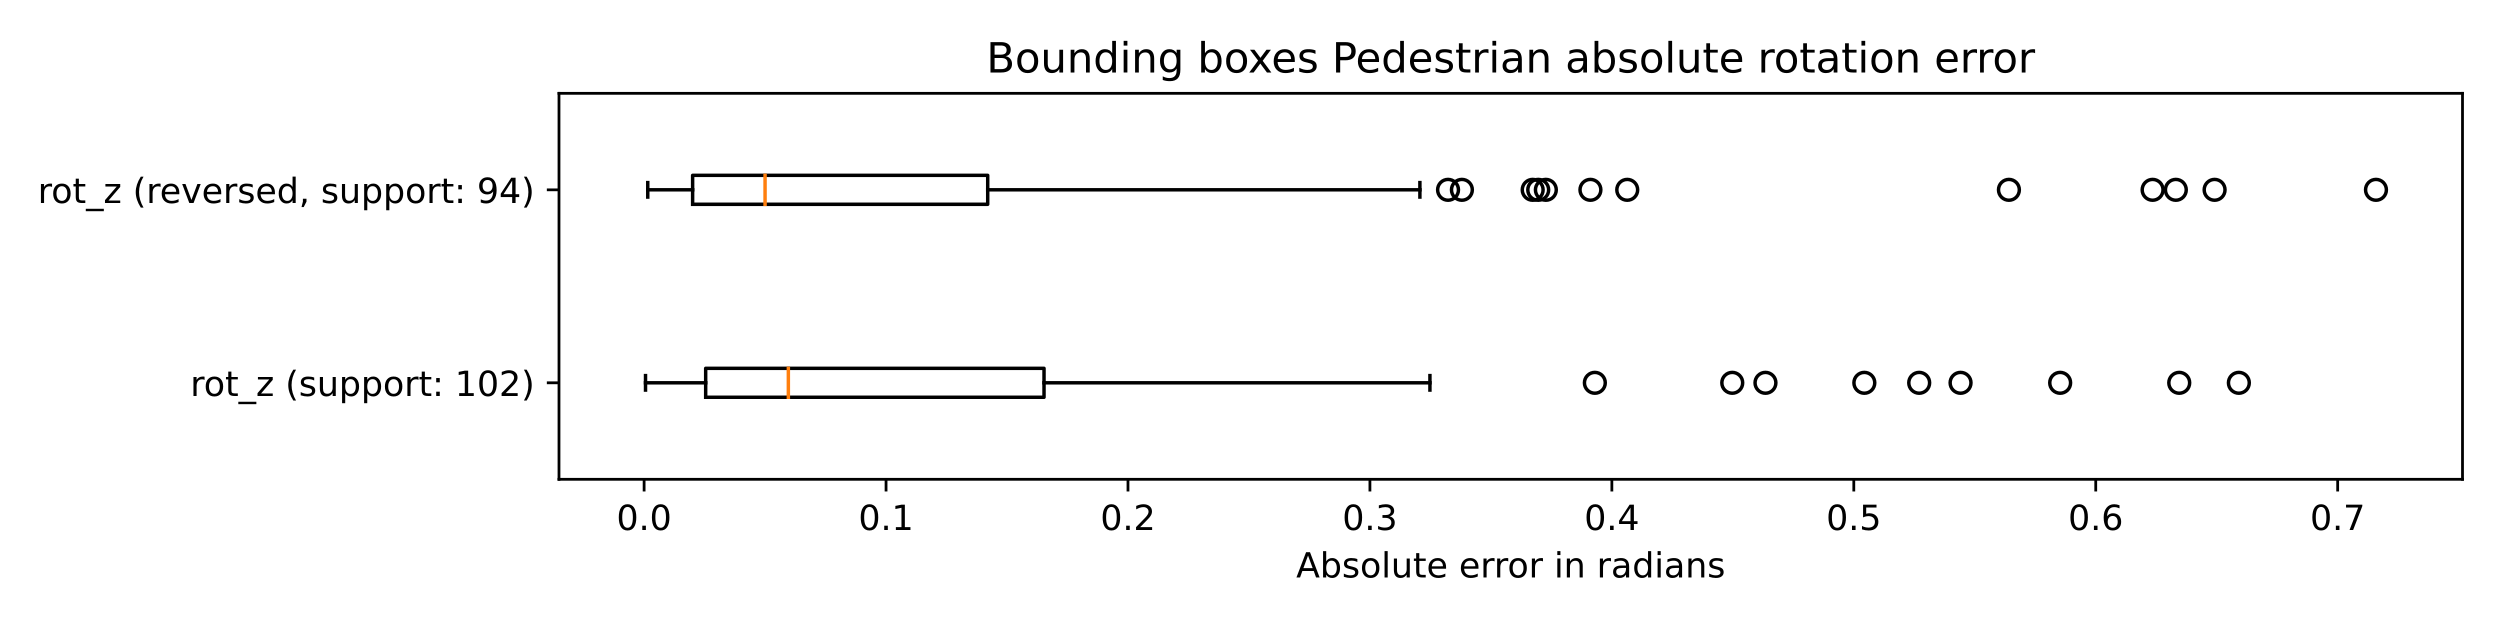
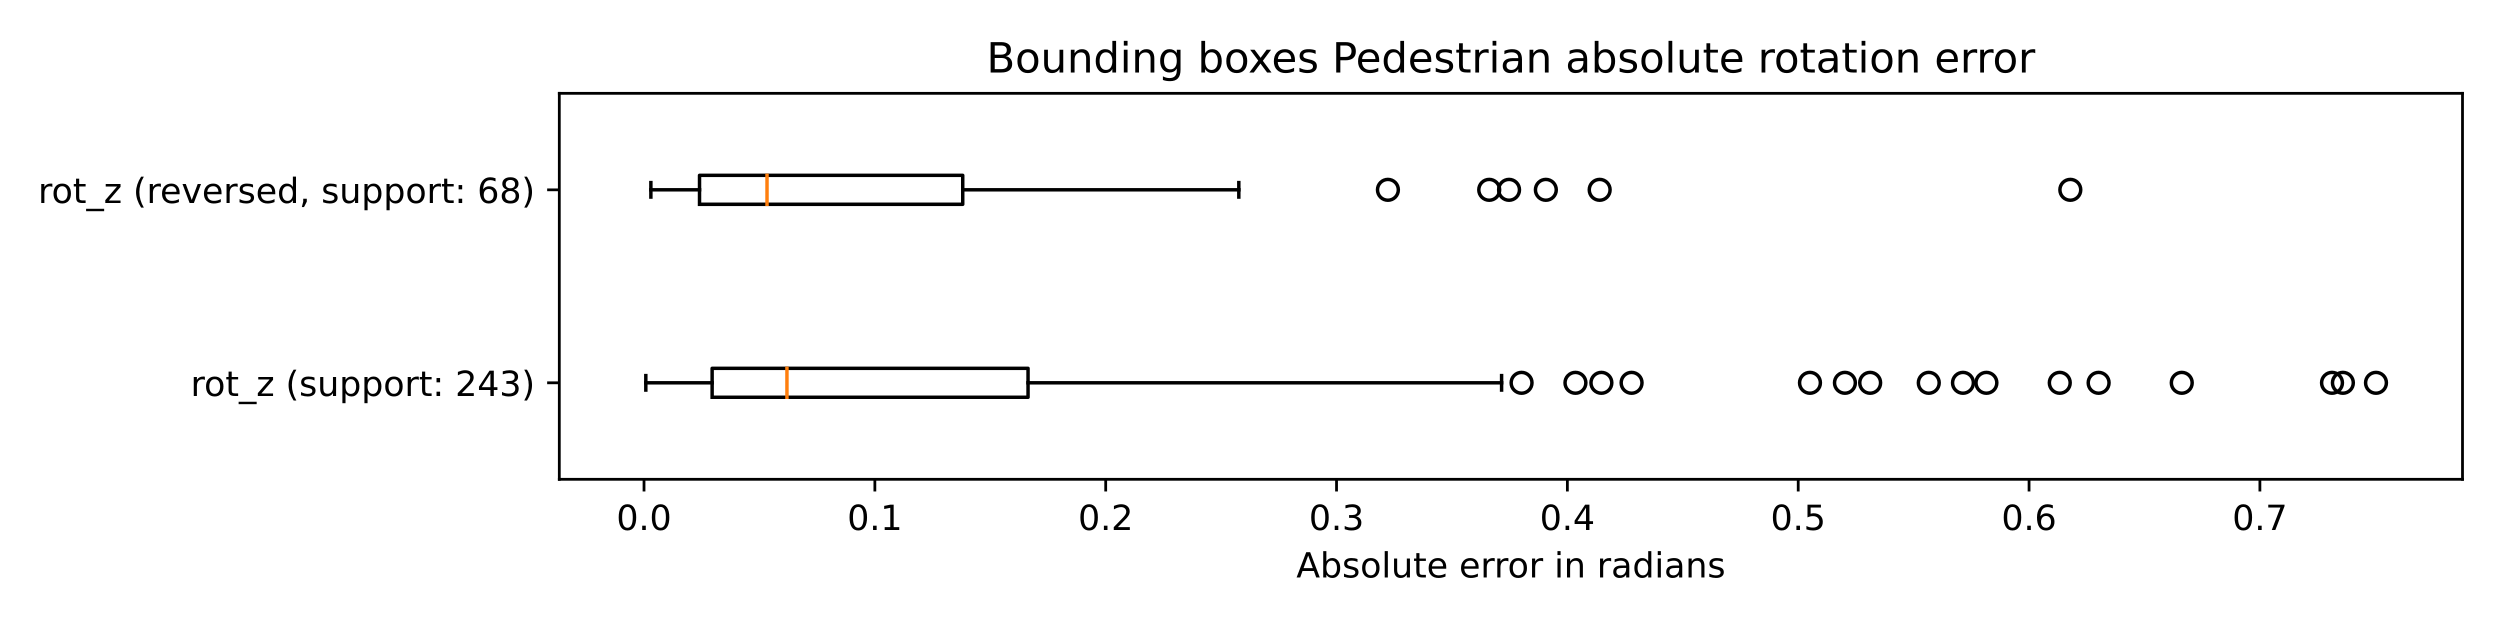
<svg xmlns="http://www.w3.org/2000/svg" xmlns:xlink="http://www.w3.org/1999/xlink" width="720pt" height="180pt" viewBox="0 0 720 180" version="1.1">
  <defs>
    <style type="text/css">*{stroke-linejoin: round; stroke-linecap: butt}</style>
  </defs>
  <g id="figure_1">
    <g id="patch_1">
      <path d="M 0 180  L 720 180  L 720 0  L 0 0  z " style="fill: #ffffff" />
    </g>
    <g id="axes_1">
      <g id="patch_2">
-         <path d="M 160.99 138.04  L 709.2 138.04  L 709.2 26.88  L 160.99 26.88  z " style="fill: #ffffff" />
+         <path d="M 161.08 138.04  L 709.2 138.04  L 709.2 26.88  L 161.08 26.88  z " style="fill: #ffffff" />
      </g>
      <g id="matplotlib.axis_1">
        <g id="xtick_1">
          <g id="line2d_1">
            <defs>
-               <path id="mdb380f3cf2" d="M 0 0  L 0 3.5  " style="stroke: #000000; stroke-width: 0.8" />
+               <path id="m416d6b9e6c" d="M 0 0  L 0 3.5  " style="stroke: #000000; stroke-width: 0.8" />
            </defs>
            <g>
-               <use xlink:href="#mdb380f3cf2" x="185.504" y="138.04" style="stroke: #000000; stroke-width: 0.8" />
+               <use xlink:href="#m416d6b9e6c" x="185.477" y="138.04" style="stroke: #000000; stroke-width: 0.8" />
            </g>
          </g>
          <g id="text_1">
-             <g transform="translate(177.5525 152.6384)scale(0.1 -0.1)">
+             <g transform="translate(177.5256 152.6384)scale(0.1 -0.1)">
              <defs>
                <path id="DejaVuSans-30" d="M 2034 4250  Q 1547 4250 1301 3770  Q 1056 3291 1056 2328  Q 1056 1369 1301 889  Q 1547 409 2034 409  Q 2525 409 2770 889  Q 3016 1369 3016 2328  Q 3016 3291 2770 3770  Q 2525 4250 2034 4250  z M 2034 4750  Q 2819 4750 3233 4129  Q 3647 3509 3647 2328  Q 3647 1150 3233 529  Q 2819 -91 2034 -91  Q 1250 -91 836 529  Q 422 1150 422 2328  Q 422 3509 836 4129  Q 1250 4750 2034 4750  z " transform="scale(0.015625)" />
                <path id="DejaVuSans-2e" d="M 684 794  L 1344 794  L 1344 0  L 684 0  L 684 794  z " transform="scale(0.015625)" />
              </defs>
              <use xlink:href="#DejaVuSans-30" />
              <use xlink:href="#DejaVuSans-2e" x="63.623" />
              <use xlink:href="#DejaVuSans-30" x="95.41" />
            </g>
          </g>
        </g>
        <g id="xtick_2">
          <g id="line2d_2">
            <g>
-               <use xlink:href="#mdb380f3cf2" x="255.182" y="138.04" style="stroke: #000000; stroke-width: 0.8" />
+               <use xlink:href="#m416d6b9e6c" x="251.959" y="138.04" style="stroke: #000000; stroke-width: 0.8" />
            </g>
          </g>
          <g id="text_2">
-             <g transform="translate(247.2302 152.6384)scale(0.1 -0.1)">
+             <g transform="translate(244.0074 152.6384)scale(0.1 -0.1)">
              <defs>
                <path id="DejaVuSans-31" d="M 794 531  L 1825 531  L 1825 4091  L 703 3866  L 703 4441  L 1819 4666  L 2450 4666  L 2450 531  L 3481 531  L 3481 0  L 794 0  L 794 531  z " transform="scale(0.015625)" />
              </defs>
              <use xlink:href="#DejaVuSans-30" />
              <use xlink:href="#DejaVuSans-2e" x="63.623" />
              <use xlink:href="#DejaVuSans-31" x="95.41" />
            </g>
          </g>
        </g>
        <g id="xtick_3">
          <g id="line2d_3">
            <g>
-               <use xlink:href="#mdb380f3cf2" x="324.86" y="138.04" style="stroke: #000000; stroke-width: 0.8" />
+               <use xlink:href="#m416d6b9e6c" x="318.441" y="138.04" style="stroke: #000000; stroke-width: 0.8" />
            </g>
          </g>
          <g id="text_3">
-             <g transform="translate(316.908 152.6384)scale(0.1 -0.1)">
+             <g transform="translate(310.4892 152.6384)scale(0.1 -0.1)">
              <defs>
                <path id="DejaVuSans-32" d="M 1228 531  L 3431 531  L 3431 0  L 469 0  L 469 531  Q 828 903 1448 1529  Q 2069 2156 2228 2338  Q 2531 2678 2651 2914  Q 2772 3150 2772 3378  Q 2772 3750 2511 3984  Q 2250 4219 1831 4219  Q 1534 4219 1204 4116  Q 875 4013 500 3803  L 500 4441  Q 881 4594 1212 4672  Q 1544 4750 1819 4750  Q 2544 4750 2975 4387  Q 3406 4025 3406 3419  Q 3406 3131 3298 2873  Q 3191 2616 2906 2266  Q 2828 2175 2409 1742  Q 1991 1309 1228 531  z " transform="scale(0.015625)" />
              </defs>
              <use xlink:href="#DejaVuSans-30" />
              <use xlink:href="#DejaVuSans-2e" x="63.623" />
              <use xlink:href="#DejaVuSans-32" x="95.41" />
            </g>
          </g>
        </g>
        <g id="xtick_4">
          <g id="line2d_4">
            <g>
-               <use xlink:href="#mdb380f3cf2" x="394.537" y="138.04" style="stroke: #000000; stroke-width: 0.8" />
+               <use xlink:href="#m416d6b9e6c" x="384.922" y="138.04" style="stroke: #000000; stroke-width: 0.8" />
            </g>
          </g>
          <g id="text_4">
-             <g transform="translate(386.5857 152.6384)scale(0.1 -0.1)">
+             <g transform="translate(376.9709 152.6384)scale(0.1 -0.1)">
              <defs>
                <path id="DejaVuSans-33" d="M 2597 2516  Q 3050 2419 3304 2112  Q 3559 1806 3559 1356  Q 3559 666 3084 287  Q 2609 -91 1734 -91  Q 1441 -91 1130 -33  Q 819 25 488 141  L 488 750  Q 750 597 1062 519  Q 1375 441 1716 441  Q 2309 441 2620 675  Q 2931 909 2931 1356  Q 2931 1769 2642 2001  Q 2353 2234 1838 2234  L 1294 2234  L 1294 2753  L 1863 2753  Q 2328 2753 2575 2939  Q 2822 3125 2822 3475  Q 2822 3834 2567 4026  Q 2313 4219 1838 4219  Q 1578 4219 1281 4162  Q 984 4106 628 3988  L 628 4550  Q 988 4650 1302 4700  Q 1616 4750 1894 4750  Q 2613 4750 3031 4423  Q 3450 4097 3450 3541  Q 3450 3153 3228 2886  Q 3006 2619 2597 2516  z " transform="scale(0.015625)" />
              </defs>
              <use xlink:href="#DejaVuSans-30" />
              <use xlink:href="#DejaVuSans-2e" x="63.623" />
              <use xlink:href="#DejaVuSans-33" x="95.41" />
            </g>
          </g>
        </g>
        <g id="xtick_5">
          <g id="line2d_5">
            <g>
-               <use xlink:href="#mdb380f3cf2" x="464.215" y="138.04" style="stroke: #000000; stroke-width: 0.8" />
+               <use xlink:href="#m416d6b9e6c" x="451.404" y="138.04" style="stroke: #000000; stroke-width: 0.8" />
            </g>
          </g>
          <g id="text_5">
-             <g transform="translate(456.2635 152.6384)scale(0.1 -0.1)">
+             <g transform="translate(443.4527 152.6384)scale(0.1 -0.1)">
              <defs>
                <path id="DejaVuSans-34" d="M 2419 4116  L 825 1625  L 2419 1625  L 2419 4116  z M 2253 4666  L 3047 4666  L 3047 1625  L 3713 1625  L 3713 1100  L 3047 1100  L 3047 0  L 2419 0  L 2419 1100  L 313 1100  L 313 1709  L 2253 4666  z " transform="scale(0.015625)" />
              </defs>
              <use xlink:href="#DejaVuSans-30" />
              <use xlink:href="#DejaVuSans-2e" x="63.623" />
              <use xlink:href="#DejaVuSans-34" x="95.41" />
            </g>
          </g>
        </g>
        <g id="xtick_6">
          <g id="line2d_6">
            <g>
-               <use xlink:href="#mdb380f3cf2" x="533.893" y="138.04" style="stroke: #000000; stroke-width: 0.8" />
+               <use xlink:href="#m416d6b9e6c" x="517.886" y="138.04" style="stroke: #000000; stroke-width: 0.8" />
            </g>
          </g>
          <g id="text_6">
-             <g transform="translate(525.9413 152.6384)scale(0.1 -0.1)">
+             <g transform="translate(509.9345 152.6384)scale(0.1 -0.1)">
              <defs>
                <path id="DejaVuSans-35" d="M 691 4666  L 3169 4666  L 3169 4134  L 1269 4134  L 1269 2991  Q 1406 3038 1543 3061  Q 1681 3084 1819 3084  Q 2600 3084 3056 2656  Q 3513 2228 3513 1497  Q 3513 744 3044 326  Q 2575 -91 1722 -91  Q 1428 -91 1123 -41  Q 819 9 494 109  L 494 744  Q 775 591 1075 516  Q 1375 441 1709 441  Q 2250 441 2565 725  Q 2881 1009 2881 1497  Q 2881 1984 2565 2268  Q 2250 2553 1709 2553  Q 1456 2553 1204 2497  Q 953 2441 691 2322  L 691 4666  z " transform="scale(0.015625)" />
              </defs>
              <use xlink:href="#DejaVuSans-30" />
              <use xlink:href="#DejaVuSans-2e" x="63.623" />
              <use xlink:href="#DejaVuSans-35" x="95.41" />
            </g>
          </g>
        </g>
        <g id="xtick_7">
          <g id="line2d_7">
            <g>
-               <use xlink:href="#mdb380f3cf2" x="603.571" y="138.04" style="stroke: #000000; stroke-width: 0.8" />
+               <use xlink:href="#m416d6b9e6c" x="584.368" y="138.04" style="stroke: #000000; stroke-width: 0.8" />
            </g>
          </g>
          <g id="text_7">
-             <g transform="translate(595.619 152.6384)scale(0.1 -0.1)">
+             <g transform="translate(576.4162 152.6384)scale(0.1 -0.1)">
              <defs>
                <path id="DejaVuSans-36" d="M 2113 2584  Q 1688 2584 1439 2293  Q 1191 2003 1191 1497  Q 1191 994 1439 701  Q 1688 409 2113 409  Q 2538 409 2786 701  Q 3034 994 3034 1497  Q 3034 2003 2786 2293  Q 2538 2584 2113 2584  z M 3366 4563  L 3366 3988  Q 3128 4100 2886 4159  Q 2644 4219 2406 4219  Q 1781 4219 1451 3797  Q 1122 3375 1075 2522  Q 1259 2794 1537 2939  Q 1816 3084 2150 3084  Q 2853 3084 3261 2657  Q 3669 2231 3669 1497  Q 3669 778 3244 343  Q 2819 -91 2113 -91  Q 1303 -91 875 529  Q 447 1150 447 2328  Q 447 3434 972 4092  Q 1497 4750 2381 4750  Q 2619 4750 2861 4703  Q 3103 4656 3366 4563  z " transform="scale(0.015625)" />
              </defs>
              <use xlink:href="#DejaVuSans-30" />
              <use xlink:href="#DejaVuSans-2e" x="63.623" />
              <use xlink:href="#DejaVuSans-36" x="95.41" />
            </g>
          </g>
        </g>
        <g id="xtick_8">
          <g id="line2d_8">
            <g>
-               <use xlink:href="#mdb380f3cf2" x="673.248" y="138.04" style="stroke: #000000; stroke-width: 0.8" />
+               <use xlink:href="#m416d6b9e6c" x="650.85" y="138.04" style="stroke: #000000; stroke-width: 0.8" />
            </g>
          </g>
          <g id="text_8">
-             <g transform="translate(665.2968 152.6384)scale(0.1 -0.1)">
+             <g transform="translate(642.898 152.6384)scale(0.1 -0.1)">
              <defs>
                <path id="DejaVuSans-37" d="M 525 4666  L 3525 4666  L 3525 4397  L 1831 0  L 1172 0  L 2766 4134  L 525 4134  L 525 4666  z " transform="scale(0.015625)" />
              </defs>
              <use xlink:href="#DejaVuSans-30" />
              <use xlink:href="#DejaVuSans-2e" x="63.623" />
              <use xlink:href="#DejaVuSans-37" x="95.41" />
            </g>
          </g>
        </g>
        <g id="text_9">
-           <g transform="translate(373.2942 166.3166)scale(0.1 -0.1)">
+           <g transform="translate(373.3392 166.3166)scale(0.1 -0.1)">
            <defs>
              <path id="DejaVuSans-41" d="M 2188 4044  L 1331 1722  L 3047 1722  L 2188 4044  z M 1831 4666  L 2547 4666  L 4325 0  L 3669 0  L 3244 1197  L 1141 1197  L 716 0  L 50 0  L 1831 4666  z " transform="scale(0.015625)" />
              <path id="DejaVuSans-62" d="M 3116 1747  Q 3116 2381 2855 2742  Q 2594 3103 2138 3103  Q 1681 3103 1420 2742  Q 1159 2381 1159 1747  Q 1159 1113 1420 752  Q 1681 391 2138 391  Q 2594 391 2855 752  Q 3116 1113 3116 1747  z M 1159 2969  Q 1341 3281 1617 3432  Q 1894 3584 2278 3584  Q 2916 3584 3314 3078  Q 3713 2572 3713 1747  Q 3713 922 3314 415  Q 2916 -91 2278 -91  Q 1894 -91 1617 61  Q 1341 213 1159 525  L 1159 0  L 581 0  L 581 4863  L 1159 4863  L 1159 2969  z " transform="scale(0.015625)" />
              <path id="DejaVuSans-73" d="M 2834 3397  L 2834 2853  Q 2591 2978 2328 3040  Q 2066 3103 1784 3103  Q 1356 3103 1142 2972  Q 928 2841 928 2578  Q 928 2378 1081 2264  Q 1234 2150 1697 2047  L 1894 2003  Q 2506 1872 2764 1633  Q 3022 1394 3022 966  Q 3022 478 2636 193  Q 2250 -91 1575 -91  Q 1294 -91 989 -36  Q 684 19 347 128  L 347 722  Q 666 556 975 473  Q 1284 391 1588 391  Q 1994 391 2212 530  Q 2431 669 2431 922  Q 2431 1156 2273 1281  Q 2116 1406 1581 1522  L 1381 1569  Q 847 1681 609 1914  Q 372 2147 372 2553  Q 372 3047 722 3315  Q 1072 3584 1716 3584  Q 2034 3584 2315 3537  Q 2597 3491 2834 3397  z " transform="scale(0.015625)" />
              <path id="DejaVuSans-6f" d="M 1959 3097  Q 1497 3097 1228 2736  Q 959 2375 959 1747  Q 959 1119 1226 758  Q 1494 397 1959 397  Q 2419 397 2687 759  Q 2956 1122 2956 1747  Q 2956 2369 2687 2733  Q 2419 3097 1959 3097  z M 1959 3584  Q 2709 3584 3137 3096  Q 3566 2609 3566 1747  Q 3566 888 3137 398  Q 2709 -91 1959 -91  Q 1206 -91 779 398  Q 353 888 353 1747  Q 353 2609 779 3096  Q 1206 3584 1959 3584  z " transform="scale(0.015625)" />
              <path id="DejaVuSans-6c" d="M 603 4863  L 1178 4863  L 1178 0  L 603 0  L 603 4863  z " transform="scale(0.015625)" />
              <path id="DejaVuSans-75" d="M 544 1381  L 544 3500  L 1119 3500  L 1119 1403  Q 1119 906 1312 657  Q 1506 409 1894 409  Q 2359 409 2629 706  Q 2900 1003 2900 1516  L 2900 3500  L 3475 3500  L 3475 0  L 2900 0  L 2900 538  Q 2691 219 2414 64  Q 2138 -91 1772 -91  Q 1169 -91 856 284  Q 544 659 544 1381  z M 1991 3584  L 1991 3584  z " transform="scale(0.015625)" />
              <path id="DejaVuSans-74" d="M 1172 4494  L 1172 3500  L 2356 3500  L 2356 3053  L 1172 3053  L 1172 1153  Q 1172 725 1289 603  Q 1406 481 1766 481  L 2356 481  L 2356 0  L 1766 0  Q 1100 0 847 248  Q 594 497 594 1153  L 594 3053  L 172 3053  L 172 3500  L 594 3500  L 594 4494  L 1172 4494  z " transform="scale(0.015625)" />
              <path id="DejaVuSans-65" d="M 3597 1894  L 3597 1613  L 953 1613  Q 991 1019 1311 708  Q 1631 397 2203 397  Q 2534 397 2845 478  Q 3156 559 3463 722  L 3463 178  Q 3153 47 2828 -22  Q 2503 -91 2169 -91  Q 1331 -91 842 396  Q 353 884 353 1716  Q 353 2575 817 3079  Q 1281 3584 2069 3584  Q 2775 3584 3186 3129  Q 3597 2675 3597 1894  z M 3022 2063  Q 3016 2534 2758 2815  Q 2500 3097 2075 3097  Q 1594 3097 1305 2825  Q 1016 2553 972 2059  L 3022 2063  z " transform="scale(0.015625)" />
              <path id="DejaVuSans-20" transform="scale(0.015625)" />
              <path id="DejaVuSans-72" d="M 2631 2963  Q 2534 3019 2420 3045  Q 2306 3072 2169 3072  Q 1681 3072 1420 2755  Q 1159 2438 1159 1844  L 1159 0  L 581 0  L 581 3500  L 1159 3500  L 1159 2956  Q 1341 3275 1631 3429  Q 1922 3584 2338 3584  Q 2397 3584 2469 3576  Q 2541 3569 2628 3553  L 2631 2963  z " transform="scale(0.015625)" />
              <path id="DejaVuSans-69" d="M 603 3500  L 1178 3500  L 1178 0  L 603 0  L 603 3500  z M 603 4863  L 1178 4863  L 1178 4134  L 603 4134  L 603 4863  z " transform="scale(0.015625)" />
              <path id="DejaVuSans-6e" d="M 3513 2113  L 3513 0  L 2938 0  L 2938 2094  Q 2938 2591 2744 2837  Q 2550 3084 2163 3084  Q 1697 3084 1428 2787  Q 1159 2491 1159 1978  L 1159 0  L 581 0  L 581 3500  L 1159 3500  L 1159 2956  Q 1366 3272 1645 3428  Q 1925 3584 2291 3584  Q 2894 3584 3203 3211  Q 3513 2838 3513 2113  z " transform="scale(0.015625)" />
              <path id="DejaVuSans-61" d="M 2194 1759  Q 1497 1759 1228 1600  Q 959 1441 959 1056  Q 959 750 1161 570  Q 1363 391 1709 391  Q 2188 391 2477 730  Q 2766 1069 2766 1631  L 2766 1759  L 2194 1759  z M 3341 1997  L 3341 0  L 2766 0  L 2766 531  Q 2569 213 2275 61  Q 1981 -91 1556 -91  Q 1019 -91 701 211  Q 384 513 384 1019  Q 384 1609 779 1909  Q 1175 2209 1959 2209  L 2766 2209  L 2766 2266  Q 2766 2663 2505 2880  Q 2244 3097 1772 3097  Q 1472 3097 1187 3025  Q 903 2953 641 2809  L 641 3341  Q 956 3463 1253 3523  Q 1550 3584 1831 3584  Q 2591 3584 2966 3190  Q 3341 2797 3341 1997  z " transform="scale(0.015625)" />
              <path id="DejaVuSans-64" d="M 2906 2969  L 2906 4863  L 3481 4863  L 3481 0  L 2906 0  L 2906 525  Q 2725 213 2448 61  Q 2172 -91 1784 -91  Q 1150 -91 751 415  Q 353 922 353 1747  Q 353 2572 751 3078  Q 1150 3584 1784 3584  Q 2172 3584 2448 3432  Q 2725 3281 2906 2969  z M 947 1747  Q 947 1113 1208 752  Q 1469 391 1925 391  Q 2381 391 2643 752  Q 2906 1113 2906 1747  Q 2906 2381 2643 2742  Q 2381 3103 1925 3103  Q 1469 3103 1208 2742  Q 947 2381 947 1747  z " transform="scale(0.015625)" />
            </defs>
            <use xlink:href="#DejaVuSans-41" />
            <use xlink:href="#DejaVuSans-62" x="68.408" />
            <use xlink:href="#DejaVuSans-73" x="131.885" />
            <use xlink:href="#DejaVuSans-6f" x="183.984" />
            <use xlink:href="#DejaVuSans-6c" x="245.166" />
            <use xlink:href="#DejaVuSans-75" x="272.949" />
            <use xlink:href="#DejaVuSans-74" x="336.328" />
            <use xlink:href="#DejaVuSans-65" x="375.537" />
            <use xlink:href="#DejaVuSans-20" x="437.061" />
            <use xlink:href="#DejaVuSans-65" x="468.848" />
            <use xlink:href="#DejaVuSans-72" x="530.371" />
            <use xlink:href="#DejaVuSans-72" x="569.734" />
            <use xlink:href="#DejaVuSans-6f" x="608.598" />
            <use xlink:href="#DejaVuSans-72" x="669.779" />
            <use xlink:href="#DejaVuSans-20" x="710.893" />
            <use xlink:href="#DejaVuSans-69" x="742.68" />
            <use xlink:href="#DejaVuSans-6e" x="770.463" />
            <use xlink:href="#DejaVuSans-20" x="833.842" />
            <use xlink:href="#DejaVuSans-72" x="865.629" />
            <use xlink:href="#DejaVuSans-61" x="906.742" />
            <use xlink:href="#DejaVuSans-64" x="968.021" />
            <use xlink:href="#DejaVuSans-69" x="1031.498" />
            <use xlink:href="#DejaVuSans-61" x="1059.281" />
            <use xlink:href="#DejaVuSans-6e" x="1120.561" />
            <use xlink:href="#DejaVuSans-73" x="1183.939" />
          </g>
        </g>
      </g>
      <g id="matplotlib.axis_2">
        <g id="ytick_1">
          <g id="line2d_9">
            <defs>
-               <path id="m00d6b72db5" d="M 0 0  L -3.5 0  " style="stroke: #000000; stroke-width: 0.8" />
+               <path id="m31df9c135e" d="M 0 0  L -3.5 0  " style="stroke: #000000; stroke-width: 0.8" />
            </defs>
            <g>
-               <use xlink:href="#m00d6b72db5" x="160.99" y="110.25" style="stroke: #000000; stroke-width: 0.8" />
+               <use xlink:href="#m31df9c135e" x="161.08" y="110.25" style="stroke: #000000; stroke-width: 0.8" />
            </g>
          </g>
          <g id="text_10">
-             <g transform="translate(54.80719 114.0438)scale(0.1 -0.1)">
+             <g transform="translate(54.89719 114.0438)scale(0.1 -0.1)">
              <defs>
                <path id="DejaVuSans-5f" d="M 3263 -1063  L 3263 -1509  L -63 -1509  L -63 -1063  L 3263 -1063  z " transform="scale(0.015625)" />
                <path id="DejaVuSans-7a" d="M 353 3500  L 3084 3500  L 3084 2975  L 922 459  L 3084 459  L 3084 0  L 275 0  L 275 525  L 2438 3041  L 353 3041  L 353 3500  z " transform="scale(0.015625)" />
                <path id="DejaVuSans-28" d="M 1984 4856  Q 1566 4138 1362 3434  Q 1159 2731 1159 2009  Q 1159 1288 1364 580  Q 1569 -128 1984 -844  L 1484 -844  Q 1016 -109 783 600  Q 550 1309 550 2009  Q 550 2706 781 3412  Q 1013 4119 1484 4856  L 1984 4856  z " transform="scale(0.015625)" />
                <path id="DejaVuSans-70" d="M 1159 525  L 1159 -1331  L 581 -1331  L 581 3500  L 1159 3500  L 1159 2969  Q 1341 3281 1617 3432  Q 1894 3584 2278 3584  Q 2916 3584 3314 3078  Q 3713 2572 3713 1747  Q 3713 922 3314 415  Q 2916 -91 2278 -91  Q 1894 -91 1617 61  Q 1341 213 1159 525  z M 3116 1747  Q 3116 2381 2855 2742  Q 2594 3103 2138 3103  Q 1681 3103 1420 2742  Q 1159 2381 1159 1747  Q 1159 1113 1420 752  Q 1681 391 2138 391  Q 2594 391 2855 752  Q 3116 1113 3116 1747  z " transform="scale(0.015625)" />
                <path id="DejaVuSans-3a" d="M 750 794  L 1409 794  L 1409 0  L 750 0  L 750 794  z M 750 3309  L 1409 3309  L 1409 2516  L 750 2516  L 750 3309  z " transform="scale(0.015625)" />
                <path id="DejaVuSans-29" d="M 513 4856  L 1013 4856  Q 1481 4119 1714 3412  Q 1947 2706 1947 2009  Q 1947 1309 1714 600  Q 1481 -109 1013 -844  L 513 -844  Q 928 -128 1133 580  Q 1338 1288 1338 2009  Q 1338 2731 1133 3434  Q 928 4138 513 4856  z " transform="scale(0.015625)" />
              </defs>
              <use xlink:href="#DejaVuSans-72" />
              <use xlink:href="#DejaVuSans-6f" x="38.863" />
              <use xlink:href="#DejaVuSans-74" x="100.045" />
              <use xlink:href="#DejaVuSans-5f" x="139.254" />
              <use xlink:href="#DejaVuSans-7a" x="189.254" />
              <use xlink:href="#DejaVuSans-20" x="241.744" />
              <use xlink:href="#DejaVuSans-28" x="273.531" />
              <use xlink:href="#DejaVuSans-73" x="312.545" />
              <use xlink:href="#DejaVuSans-75" x="364.645" />
              <use xlink:href="#DejaVuSans-70" x="428.023" />
              <use xlink:href="#DejaVuSans-70" x="491.5" />
              <use xlink:href="#DejaVuSans-6f" x="554.977" />
              <use xlink:href="#DejaVuSans-72" x="616.158" />
              <use xlink:href="#DejaVuSans-74" x="657.271" />
              <use xlink:href="#DejaVuSans-3a" x="696.48" />
              <use xlink:href="#DejaVuSans-20" x="730.172" />
-               <use xlink:href="#DejaVuSans-31" x="761.959" />
-               <use xlink:href="#DejaVuSans-30" x="825.582" />
-               <use xlink:href="#DejaVuSans-32" x="889.205" />
+               <use xlink:href="#DejaVuSans-32" x="761.959" />
+               <use xlink:href="#DejaVuSans-34" x="825.582" />
+               <use xlink:href="#DejaVuSans-33" x="889.205" />
              <use xlink:href="#DejaVuSans-29" x="952.828" />
            </g>
          </g>
        </g>
        <g id="ytick_2">
          <g id="line2d_10">
            <g>
-               <use xlink:href="#m00d6b72db5" x="160.99" y="54.67" style="stroke: #000000; stroke-width: 0.8" />
+               <use xlink:href="#m31df9c135e" x="161.08" y="54.67" style="stroke: #000000; stroke-width: 0.8" />
            </g>
          </g>
          <g id="text_11">
-             <g transform="translate(10.88063 58.46922)scale(0.1 -0.1)">
+             <g transform="translate(10.97063 58.46922)scale(0.1 -0.1)">
              <defs>
                <path id="DejaVuSans-76" d="M 191 3500  L 800 3500  L 1894 563  L 2988 3500  L 3597 3500  L 2284 0  L 1503 0  L 191 3500  z " transform="scale(0.015625)" />
                <path id="DejaVuSans-2c" d="M 750 794  L 1409 794  L 1409 256  L 897 -744  L 494 -744  L 750 256  L 750 794  z " transform="scale(0.015625)" />
-                 <path id="DejaVuSans-39" d="M 703 97  L 703 672  Q 941 559 1184 500  Q 1428 441 1663 441  Q 2288 441 2617 861  Q 2947 1281 2994 2138  Q 2813 1869 2534 1725  Q 2256 1581 1919 1581  Q 1219 1581 811 2004  Q 403 2428 403 3163  Q 403 3881 828 4315  Q 1253 4750 1959 4750  Q 2769 4750 3195 4129  Q 3622 3509 3622 2328  Q 3622 1225 3098 567  Q 2575 -91 1691 -91  Q 1453 -91 1209 -44  Q 966 3 703 97  z M 1959 2075  Q 2384 2075 2632 2365  Q 2881 2656 2881 3163  Q 2881 3666 2632 3958  Q 2384 4250 1959 4250  Q 1534 4250 1286 3958  Q 1038 3666 1038 3163  Q 1038 2656 1286 2365  Q 1534 2075 1959 2075  z " transform="scale(0.015625)" />
+                 <path id="DejaVuSans-38" d="M 2034 2216  Q 1584 2216 1326 1975  Q 1069 1734 1069 1313  Q 1069 891 1326 650  Q 1584 409 2034 409  Q 2484 409 2743 651  Q 3003 894 3003 1313  Q 3003 1734 2745 1975  Q 2488 2216 2034 2216  z M 1403 2484  Q 997 2584 770 2862  Q 544 3141 544 3541  Q 544 4100 942 4425  Q 1341 4750 2034 4750  Q 2731 4750 3128 4425  Q 3525 4100 3525 3541  Q 3525 3141 3298 2862  Q 3072 2584 2669 2484  Q 3125 2378 3379 2068  Q 3634 1759 3634 1313  Q 3634 634 3220 271  Q 2806 -91 2034 -91  Q 1263 -91 848 271  Q 434 634 434 1313  Q 434 1759 690 2068  Q 947 2378 1403 2484  z M 1172 3481  Q 1172 3119 1398 2916  Q 1625 2713 2034 2713  Q 2441 2713 2670 2916  Q 2900 3119 2900 3481  Q 2900 3844 2670 4047  Q 2441 4250 2034 4250  Q 1625 4250 1398 4047  Q 1172 3844 1172 3481  z " transform="scale(0.015625)" />
              </defs>
              <use xlink:href="#DejaVuSans-72" />
              <use xlink:href="#DejaVuSans-6f" x="38.863" />
              <use xlink:href="#DejaVuSans-74" x="100.045" />
              <use xlink:href="#DejaVuSans-5f" x="139.254" />
              <use xlink:href="#DejaVuSans-7a" x="189.254" />
              <use xlink:href="#DejaVuSans-20" x="241.744" />
              <use xlink:href="#DejaVuSans-28" x="273.531" />
              <use xlink:href="#DejaVuSans-72" x="312.545" />
              <use xlink:href="#DejaVuSans-65" x="351.408" />
              <use xlink:href="#DejaVuSans-76" x="412.932" />
              <use xlink:href="#DejaVuSans-65" x="472.111" />
              <use xlink:href="#DejaVuSans-72" x="533.635" />
              <use xlink:href="#DejaVuSans-73" x="574.748" />
              <use xlink:href="#DejaVuSans-65" x="626.848" />
              <use xlink:href="#DejaVuSans-64" x="688.371" />
              <use xlink:href="#DejaVuSans-2c" x="751.848" />
              <use xlink:href="#DejaVuSans-20" x="783.635" />
              <use xlink:href="#DejaVuSans-73" x="815.422" />
              <use xlink:href="#DejaVuSans-75" x="867.521" />
              <use xlink:href="#DejaVuSans-70" x="930.9" />
              <use xlink:href="#DejaVuSans-70" x="994.377" />
              <use xlink:href="#DejaVuSans-6f" x="1057.854" />
              <use xlink:href="#DejaVuSans-72" x="1119.035" />
              <use xlink:href="#DejaVuSans-74" x="1160.148" />
              <use xlink:href="#DejaVuSans-3a" x="1199.357" />
              <use xlink:href="#DejaVuSans-20" x="1233.049" />
-               <use xlink:href="#DejaVuSans-39" x="1264.836" />
-               <use xlink:href="#DejaVuSans-34" x="1328.459" />
+               <use xlink:href="#DejaVuSans-36" x="1264.836" />
+               <use xlink:href="#DejaVuSans-38" x="1328.459" />
              <use xlink:href="#DejaVuSans-29" x="1392.082" />
            </g>
          </g>
        </g>
      </g>
      <g id="line2d_11">
-         <path d="M 203.234 114.418  L 203.234 106.082  L 300.679 106.082  L 300.679 114.418  L 203.234 114.418  " clip-path="url(#pe2a66088a8)" style="fill: none; stroke: #000000; stroke-linecap: square" />
+         <path d="M 205.094 114.418  L 205.094 106.082  L 296.076 106.082  L 296.076 114.418  L 205.094 114.418  " clip-path="url(#p44b871e3d8)" style="fill: none; stroke: #000000; stroke-linecap: square" />
      </g>
      <g id="line2d_12">
-         <path d="M 203.234 110.25  L 185.909 110.25  " clip-path="url(#pe2a66088a8)" style="fill: none; stroke: #000000; stroke-linecap: square" />
+         <path d="M 205.094 110.25  L 185.995 110.25  " clip-path="url(#p44b871e3d8)" style="fill: none; stroke: #000000; stroke-linecap: square" />
      </g>
      <g id="line2d_13">
-         <path d="M 300.679 110.25  L 411.819 110.25  " clip-path="url(#pe2a66088a8)" style="fill: none; stroke: #000000; stroke-linecap: square" />
+         <path d="M 296.076 110.25  L 432.458 110.25  " clip-path="url(#p44b871e3d8)" style="fill: none; stroke: #000000; stroke-linecap: square" />
      </g>
      <g id="line2d_14">
-         <path d="M 185.909 112.334  L 185.909 108.166  " clip-path="url(#pe2a66088a8)" style="fill: none; stroke: #000000; stroke-linecap: square" />
+         <path d="M 185.995 112.334  L 185.995 108.166  " clip-path="url(#p44b871e3d8)" style="fill: none; stroke: #000000; stroke-linecap: square" />
      </g>
      <g id="line2d_15">
-         <path d="M 411.819 112.334  L 411.819 108.166  " clip-path="url(#pe2a66088a8)" style="fill: none; stroke: #000000; stroke-linecap: square" />
+         <path d="M 432.458 112.334  L 432.458 108.166  " clip-path="url(#p44b871e3d8)" style="fill: none; stroke: #000000; stroke-linecap: square" />
      </g>
      <g id="line2d_16">
        <defs>
-           <path id="me93258d76f" d="M 0 3  C 0.796 3 1.559 2.684 2.121 2.121  C 2.684 1.559 3 0.796 3 0  C 3 -0.796 2.684 -1.559 2.121 -2.121  C 1.559 -2.684 0.796 -3 0 -3  C -0.796 -3 -1.559 -2.684 -2.121 -2.121  C -2.684 -1.559 -3 -0.796 -3 0  C -3 0.796 -2.684 1.559 -2.121 2.121  C -1.559 2.684 -0.796 3 0 3  z " style="stroke: #000000" />
+           <path id="mb7152225f0" d="M 0 3  C 0.796 3 1.559 2.684 2.121 2.121  C 2.684 1.559 3 0.796 3 0  C 3 -0.796 2.684 -1.559 2.121 -2.121  C 1.559 -2.684 0.796 -3 0 -3  C -0.796 -3 -1.559 -2.684 -2.121 -2.121  C -2.684 -1.559 -3 -0.796 -3 0  C -3 0.796 -2.684 1.559 -2.121 2.121  C -1.559 2.684 -0.796 3 0 3  z " style="stroke: #000000" />
        </defs>
-         <g clip-path="url(#pe2a66088a8)">
-           <use xlink:href="#me93258d76f" x="508.452" y="110.25" style="fill-opacity: 0; stroke: #000000" />
-           <use xlink:href="#me93258d76f" x="564.641" y="110.25" style="fill-opacity: 0; stroke: #000000" />
-           <use xlink:href="#me93258d76f" x="644.793" y="110.25" style="fill-opacity: 0; stroke: #000000" />
-           <use xlink:href="#me93258d76f" x="627.62" y="110.25" style="fill-opacity: 0; stroke: #000000" />
-           <use xlink:href="#me93258d76f" x="498.89" y="110.25" style="fill-opacity: 0; stroke: #000000" />
-           <use xlink:href="#me93258d76f" x="593.328" y="110.25" style="fill-opacity: 0; stroke: #000000" />
-           <use xlink:href="#me93258d76f" x="459.317" y="110.25" style="fill-opacity: 0; stroke: #000000" />
-           <use xlink:href="#me93258d76f" x="552.729" y="110.25" style="fill-opacity: 0; stroke: #000000" />
-           <use xlink:href="#me93258d76f" x="536.929" y="110.25" style="fill-opacity: 0; stroke: #000000" />
+         <g clip-path="url(#p44b871e3d8)">
+           <use xlink:href="#mb7152225f0" x="531.339" y="110.25" style="fill-opacity: 0; stroke: #000000" />
+           <use xlink:href="#mb7152225f0" x="684.285" y="110.25" style="fill-opacity: 0; stroke: #000000" />
+           <use xlink:href="#mb7152225f0" x="628.347" y="110.25" style="fill-opacity: 0; stroke: #000000" />
+           <use xlink:href="#mb7152225f0" x="671.617" y="110.25" style="fill-opacity: 0; stroke: #000000" />
+           <use xlink:href="#mb7152225f0" x="461.2" y="110.25" style="fill-opacity: 0; stroke: #000000" />
+           <use xlink:href="#mb7152225f0" x="438.212" y="110.25" style="fill-opacity: 0; stroke: #000000" />
+           <use xlink:href="#mb7152225f0" x="453.727" y="110.25" style="fill-opacity: 0; stroke: #000000" />
+           <use xlink:href="#mb7152225f0" x="538.606" y="110.25" style="fill-opacity: 0; stroke: #000000" />
+           <use xlink:href="#mb7152225f0" x="572.084" y="110.25" style="fill-opacity: 0; stroke: #000000" />
+           <use xlink:href="#mb7152225f0" x="521.272" y="110.25" style="fill-opacity: 0; stroke: #000000" />
+           <use xlink:href="#mb7152225f0" x="604.405" y="110.25" style="fill-opacity: 0; stroke: #000000" />
+           <use xlink:href="#mb7152225f0" x="469.896" y="110.25" style="fill-opacity: 0; stroke: #000000" />
+           <use xlink:href="#mb7152225f0" x="565.336" y="110.25" style="fill-opacity: 0; stroke: #000000" />
+           <use xlink:href="#mb7152225f0" x="555.487" y="110.25" style="fill-opacity: 0; stroke: #000000" />
+           <use xlink:href="#mb7152225f0" x="593.214" y="110.25" style="fill-opacity: 0; stroke: #000000" />
+           <use xlink:href="#mb7152225f0" x="674.752" y="110.25" style="fill-opacity: 0; stroke: #000000" />
        </g>
      </g>
      <g id="line2d_17">
-         <path d="M 199.476 58.839  L 199.476 50.502  L 284.46 50.502  L 284.46 58.839  L 199.476 58.839  " clip-path="url(#pe2a66088a8)" style="fill: none; stroke: #000000; stroke-linecap: square" />
+         <path d="M 201.461 58.839  L 201.461 50.502  L 277.267 50.502  L 277.267 58.839  L 201.461 58.839  " clip-path="url(#p44b871e3d8)" style="fill: none; stroke: #000000; stroke-linecap: square" />
      </g>
      <g id="line2d_18">
-         <path d="M 199.476 54.67  L 186.553 54.67  " clip-path="url(#pe2a66088a8)" style="fill: none; stroke: #000000; stroke-linecap: square" />
+         <path d="M 201.461 54.67  L 187.452 54.67  " clip-path="url(#p44b871e3d8)" style="fill: none; stroke: #000000; stroke-linecap: square" />
      </g>
      <g id="line2d_19">
-         <path d="M 284.46 54.67  L 408.929 54.67  " clip-path="url(#pe2a66088a8)" style="fill: none; stroke: #000000; stroke-linecap: square" />
+         <path d="M 277.267 54.67  L 356.779 54.67  " clip-path="url(#p44b871e3d8)" style="fill: none; stroke: #000000; stroke-linecap: square" />
      </g>
      <g id="line2d_20">
-         <path d="M 186.553 56.754  L 186.553 52.586  " clip-path="url(#pe2a66088a8)" style="fill: none; stroke: #000000; stroke-linecap: square" />
+         <path d="M 187.452 56.754  L 187.452 52.586  " clip-path="url(#p44b871e3d8)" style="fill: none; stroke: #000000; stroke-linecap: square" />
      </g>
      <g id="line2d_21">
-         <path d="M 408.929 56.754  L 408.929 52.586  " clip-path="url(#pe2a66088a8)" style="fill: none; stroke: #000000; stroke-linecap: square" />
+         <path d="M 356.779 56.754  L 356.779 52.586  " clip-path="url(#p44b871e3d8)" style="fill: none; stroke: #000000; stroke-linecap: square" />
      </g>
      <g id="line2d_22">
-         <g clip-path="url(#pe2a66088a8)">
-           <use xlink:href="#me93258d76f" x="684.281" y="54.67" style="fill-opacity: 0; stroke: #000000" />
-           <use xlink:href="#me93258d76f" x="637.805" y="54.67" style="fill-opacity: 0; stroke: #000000" />
-           <use xlink:href="#me93258d76f" x="441.412" y="54.67" style="fill-opacity: 0; stroke: #000000" />
-           <use xlink:href="#me93258d76f" x="468.645" y="54.67" style="fill-opacity: 0; stroke: #000000" />
-           <use xlink:href="#me93258d76f" x="417.037" y="54.67" style="fill-opacity: 0; stroke: #000000" />
-           <use xlink:href="#me93258d76f" x="619.951" y="54.67" style="fill-opacity: 0; stroke: #000000" />
-           <use xlink:href="#me93258d76f" x="578.569" y="54.67" style="fill-opacity: 0; stroke: #000000" />
-           <use xlink:href="#me93258d76f" x="626.64" y="54.67" style="fill-opacity: 0; stroke: #000000" />
-           <use xlink:href="#me93258d76f" x="445.207" y="54.67" style="fill-opacity: 0; stroke: #000000" />
-           <use xlink:href="#me93258d76f" x="443.008" y="54.67" style="fill-opacity: 0; stroke: #000000" />
-           <use xlink:href="#me93258d76f" x="458.042" y="54.67" style="fill-opacity: 0; stroke: #000000" />
-           <use xlink:href="#me93258d76f" x="421.028" y="54.67" style="fill-opacity: 0; stroke: #000000" />
+         <g clip-path="url(#p44b871e3d8)">
+           <use xlink:href="#mb7152225f0" x="596.253" y="54.67" style="fill-opacity: 0; stroke: #000000" />
+           <use xlink:href="#mb7152225f0" x="445.206" y="54.67" style="fill-opacity: 0; stroke: #000000" />
+           <use xlink:href="#mb7152225f0" x="428.895" y="54.67" style="fill-opacity: 0; stroke: #000000" />
+           <use xlink:href="#mb7152225f0" x="460.706" y="54.67" style="fill-opacity: 0; stroke: #000000" />
+           <use xlink:href="#mb7152225f0" x="399.72" y="54.67" style="fill-opacity: 0; stroke: #000000" />
+           <use xlink:href="#mb7152225f0" x="434.607" y="54.67" style="fill-opacity: 0; stroke: #000000" />
        </g>
      </g>
      <g id="line2d_23">
-         <path d="M 227.044 114.418  L 227.044 106.082  " clip-path="url(#pe2a66088a8)" style="fill: none; stroke: #ff7f0e; stroke-linecap: square" />
+         <path d="M 226.64 114.418  L 226.64 106.082  " clip-path="url(#p44b871e3d8)" style="fill: none; stroke: #ff7f0e; stroke-linecap: square" />
      </g>
      <g id="line2d_24">
-         <path d="M 220.338 58.839  L 220.338 50.502  " clip-path="url(#pe2a66088a8)" style="fill: none; stroke: #ff7f0e; stroke-linecap: square" />
+         <path d="M 220.901 58.839  L 220.901 50.502  " clip-path="url(#p44b871e3d8)" style="fill: none; stroke: #ff7f0e; stroke-linecap: square" />
      </g>
      <g id="patch_3">
-         <path d="M 160.99 138.04  L 160.99 26.88  " style="fill: none; stroke: #000000; stroke-width: 0.8; stroke-linejoin: miter; stroke-linecap: square" />
+         <path d="M 161.08 138.04  L 161.08 26.88  " style="fill: none; stroke: #000000; stroke-width: 0.8; stroke-linejoin: miter; stroke-linecap: square" />
      </g>
      <g id="patch_4">
        <path d="M 709.2 138.04  L 709.2 26.88  " style="fill: none; stroke: #000000; stroke-width: 0.8; stroke-linejoin: miter; stroke-linecap: square" />
      </g>
      <g id="patch_5">
-         <path d="M 160.99 138.04  L 709.2 138.04  " style="fill: none; stroke: #000000; stroke-width: 0.8; stroke-linejoin: miter; stroke-linecap: square" />
+         <path d="M 161.08 138.04  L 709.2 138.04  " style="fill: none; stroke: #000000; stroke-width: 0.8; stroke-linejoin: miter; stroke-linecap: square" />
      </g>
      <g id="patch_6">
-         <path d="M 160.99 26.88  L 709.2 26.88  " style="fill: none; stroke: #000000; stroke-width: 0.8; stroke-linejoin: miter; stroke-linecap: square" />
+         <path d="M 161.08 26.88  L 709.2 26.88  " style="fill: none; stroke: #000000; stroke-width: 0.8; stroke-linejoin: miter; stroke-linecap: square" />
      </g>
      <g id="text_12">
-         <g transform="translate(284.0788 20.88)scale(0.12 -0.12)">
+         <g transform="translate(284.1237 20.88)scale(0.12 -0.12)">
          <defs>
            <path id="DejaVuSans-42" d="M 1259 2228  L 1259 519  L 2272 519  Q 2781 519 3026 730  Q 3272 941 3272 1375  Q 3272 1813 3026 2020  Q 2781 2228 2272 2228  L 1259 2228  z M 1259 4147  L 1259 2741  L 2194 2741  Q 2656 2741 2882 2914  Q 3109 3088 3109 3444  Q 3109 3797 2882 3972  Q 2656 4147 2194 4147  L 1259 4147  z M 628 4666  L 2241 4666  Q 2963 4666 3353 4366  Q 3744 4066 3744 3513  Q 3744 3084 3544 2831  Q 3344 2578 2956 2516  Q 3422 2416 3680 2098  Q 3938 1781 3938 1306  Q 3938 681 3513 340  Q 3088 0 2303 0  L 628 0  L 628 4666  z " transform="scale(0.015625)" />
            <path id="DejaVuSans-67" d="M 2906 1791  Q 2906 2416 2648 2759  Q 2391 3103 1925 3103  Q 1463 3103 1205 2759  Q 947 2416 947 1791  Q 947 1169 1205 825  Q 1463 481 1925 481  Q 2391 481 2648 825  Q 2906 1169 2906 1791  z M 3481 434  Q 3481 -459 3084 -895  Q 2688 -1331 1869 -1331  Q 1566 -1331 1297 -1286  Q 1028 -1241 775 -1147  L 775 -588  Q 1028 -725 1275 -790  Q 1522 -856 1778 -856  Q 2344 -856 2625 -561  Q 2906 -266 2906 331  L 2906 616  Q 2728 306 2450 153  Q 2172 0 1784 0  Q 1141 0 747 490  Q 353 981 353 1791  Q 353 2603 747 3093  Q 1141 3584 1784 3584  Q 2172 3584 2450 3431  Q 2728 3278 2906 2969  L 2906 3500  L 3481 3500  L 3481 434  z " transform="scale(0.015625)" />
            <path id="DejaVuSans-78" d="M 3513 3500  L 2247 1797  L 3578 0  L 2900 0  L 1881 1375  L 863 0  L 184 0  L 1544 1831  L 300 3500  L 978 3500  L 1906 2253  L 2834 3500  L 3513 3500  z " transform="scale(0.015625)" />
            <path id="DejaVuSans-50" d="M 1259 4147  L 1259 2394  L 2053 2394  Q 2494 2394 2734 2622  Q 2975 2850 2975 3272  Q 2975 3691 2734 3919  Q 2494 4147 2053 4147  L 1259 4147  z M 628 4666  L 2053 4666  Q 2838 4666 3239 4311  Q 3641 3956 3641 3272  Q 3641 2581 3239 2228  Q 2838 1875 2053 1875  L 1259 1875  L 1259 0  L 628 0  L 628 4666  z " transform="scale(0.015625)" />
          </defs>
          <use xlink:href="#DejaVuSans-42" />
          <use xlink:href="#DejaVuSans-6f" x="68.604" />
          <use xlink:href="#DejaVuSans-75" x="129.785" />
          <use xlink:href="#DejaVuSans-6e" x="193.164" />
          <use xlink:href="#DejaVuSans-64" x="256.543" />
          <use xlink:href="#DejaVuSans-69" x="320.02" />
          <use xlink:href="#DejaVuSans-6e" x="347.803" />
          <use xlink:href="#DejaVuSans-67" x="411.182" />
          <use xlink:href="#DejaVuSans-20" x="474.658" />
          <use xlink:href="#DejaVuSans-62" x="506.445" />
          <use xlink:href="#DejaVuSans-6f" x="569.922" />
          <use xlink:href="#DejaVuSans-78" x="627.979" />
          <use xlink:href="#DejaVuSans-65" x="684.033" />
          <use xlink:href="#DejaVuSans-73" x="745.557" />
          <use xlink:href="#DejaVuSans-20" x="797.656" />
          <use xlink:href="#DejaVuSans-50" x="829.443" />
          <use xlink:href="#DejaVuSans-65" x="886.121" />
          <use xlink:href="#DejaVuSans-64" x="947.645" />
          <use xlink:href="#DejaVuSans-65" x="1011.121" />
          <use xlink:href="#DejaVuSans-73" x="1072.645" />
          <use xlink:href="#DejaVuSans-74" x="1124.744" />
          <use xlink:href="#DejaVuSans-72" x="1163.953" />
          <use xlink:href="#DejaVuSans-69" x="1205.066" />
          <use xlink:href="#DejaVuSans-61" x="1232.85" />
          <use xlink:href="#DejaVuSans-6e" x="1294.129" />
          <use xlink:href="#DejaVuSans-20" x="1357.508" />
          <use xlink:href="#DejaVuSans-61" x="1389.295" />
          <use xlink:href="#DejaVuSans-62" x="1450.574" />
          <use xlink:href="#DejaVuSans-73" x="1514.051" />
          <use xlink:href="#DejaVuSans-6f" x="1566.15" />
          <use xlink:href="#DejaVuSans-6c" x="1627.332" />
          <use xlink:href="#DejaVuSans-75" x="1655.115" />
          <use xlink:href="#DejaVuSans-74" x="1718.494" />
          <use xlink:href="#DejaVuSans-65" x="1757.703" />
          <use xlink:href="#DejaVuSans-20" x="1819.227" />
          <use xlink:href="#DejaVuSans-72" x="1851.014" />
          <use xlink:href="#DejaVuSans-6f" x="1889.877" />
          <use xlink:href="#DejaVuSans-74" x="1951.059" />
          <use xlink:href="#DejaVuSans-61" x="1990.268" />
          <use xlink:href="#DejaVuSans-74" x="2051.547" />
          <use xlink:href="#DejaVuSans-69" x="2090.756" />
          <use xlink:href="#DejaVuSans-6f" x="2118.539" />
          <use xlink:href="#DejaVuSans-6e" x="2179.721" />
          <use xlink:href="#DejaVuSans-20" x="2243.1" />
          <use xlink:href="#DejaVuSans-65" x="2274.887" />
          <use xlink:href="#DejaVuSans-72" x="2336.41" />
          <use xlink:href="#DejaVuSans-72" x="2375.773" />
          <use xlink:href="#DejaVuSans-6f" x="2414.637" />
          <use xlink:href="#DejaVuSans-72" x="2475.818" />
        </g>
      </g>
    </g>
  </g>
  <defs>
-     <clipPath id="pe2a66088a8">
-       <rect x="160.99" y="26.88" width="548.21" height="111.16" />
+     <clipPath id="p44b871e3d8">
+       <rect x="161.08" y="26.88" width="548.12" height="111.16" />
    </clipPath>
  </defs>
</svg>
